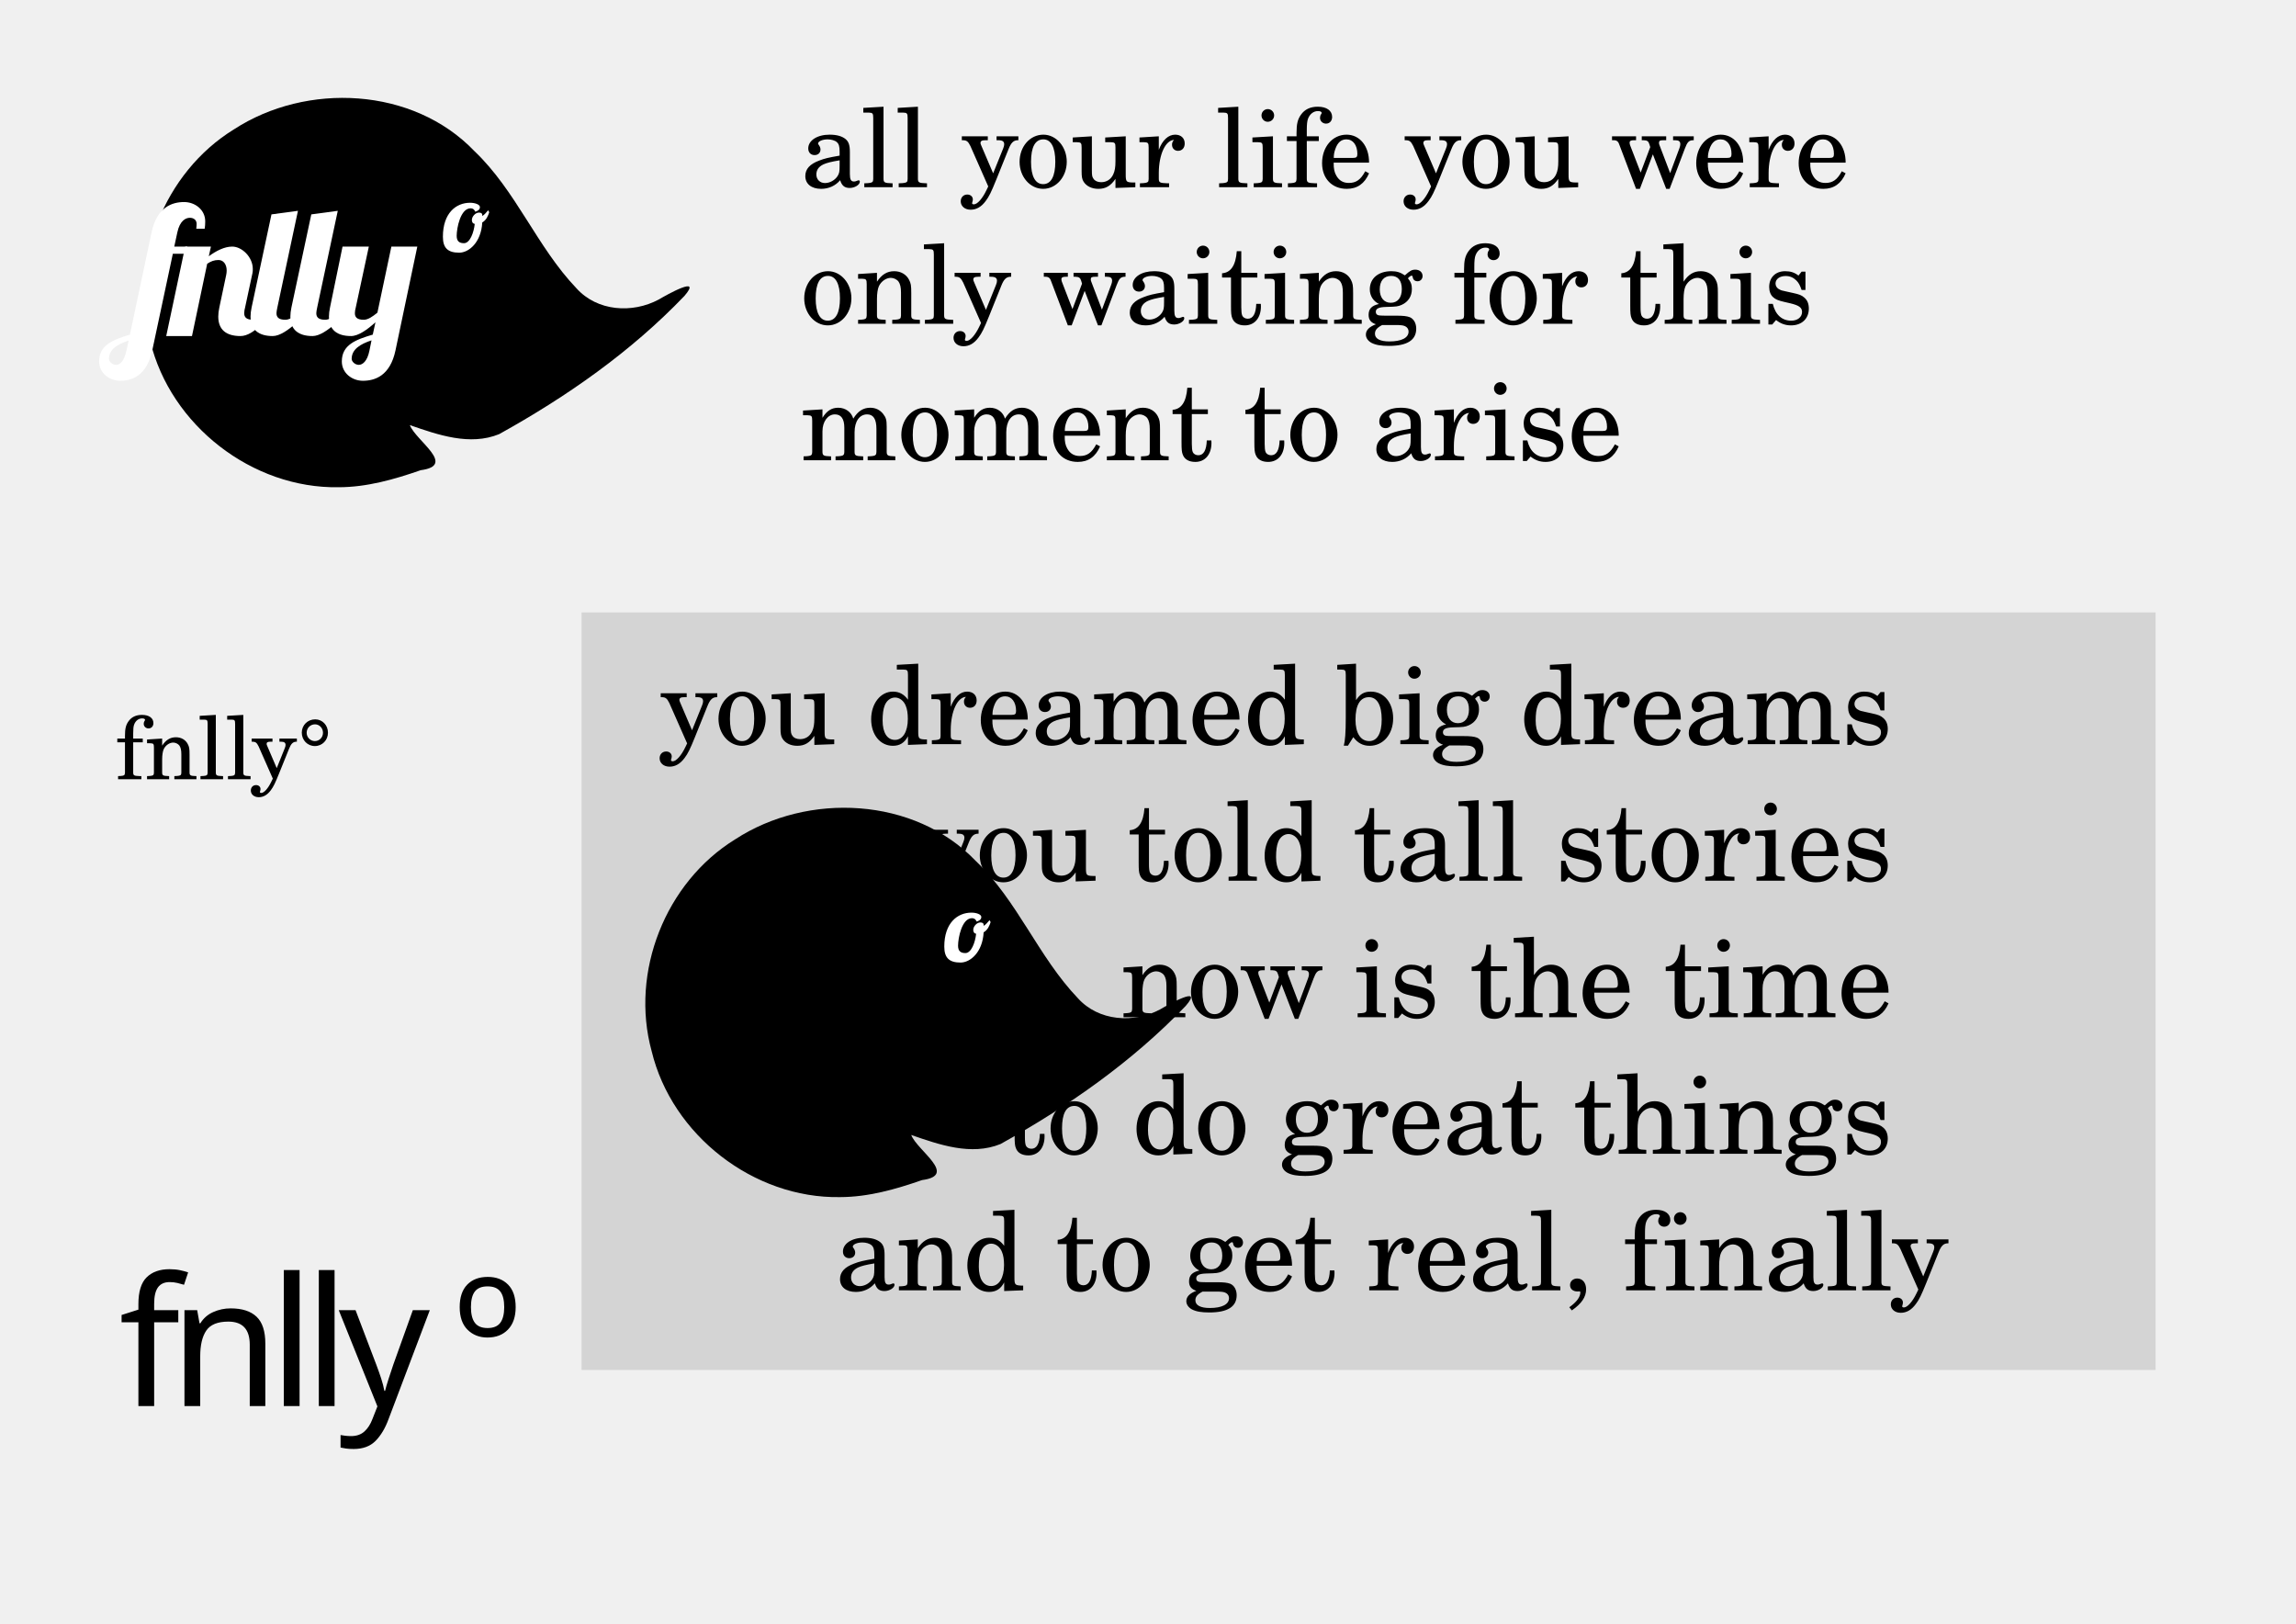
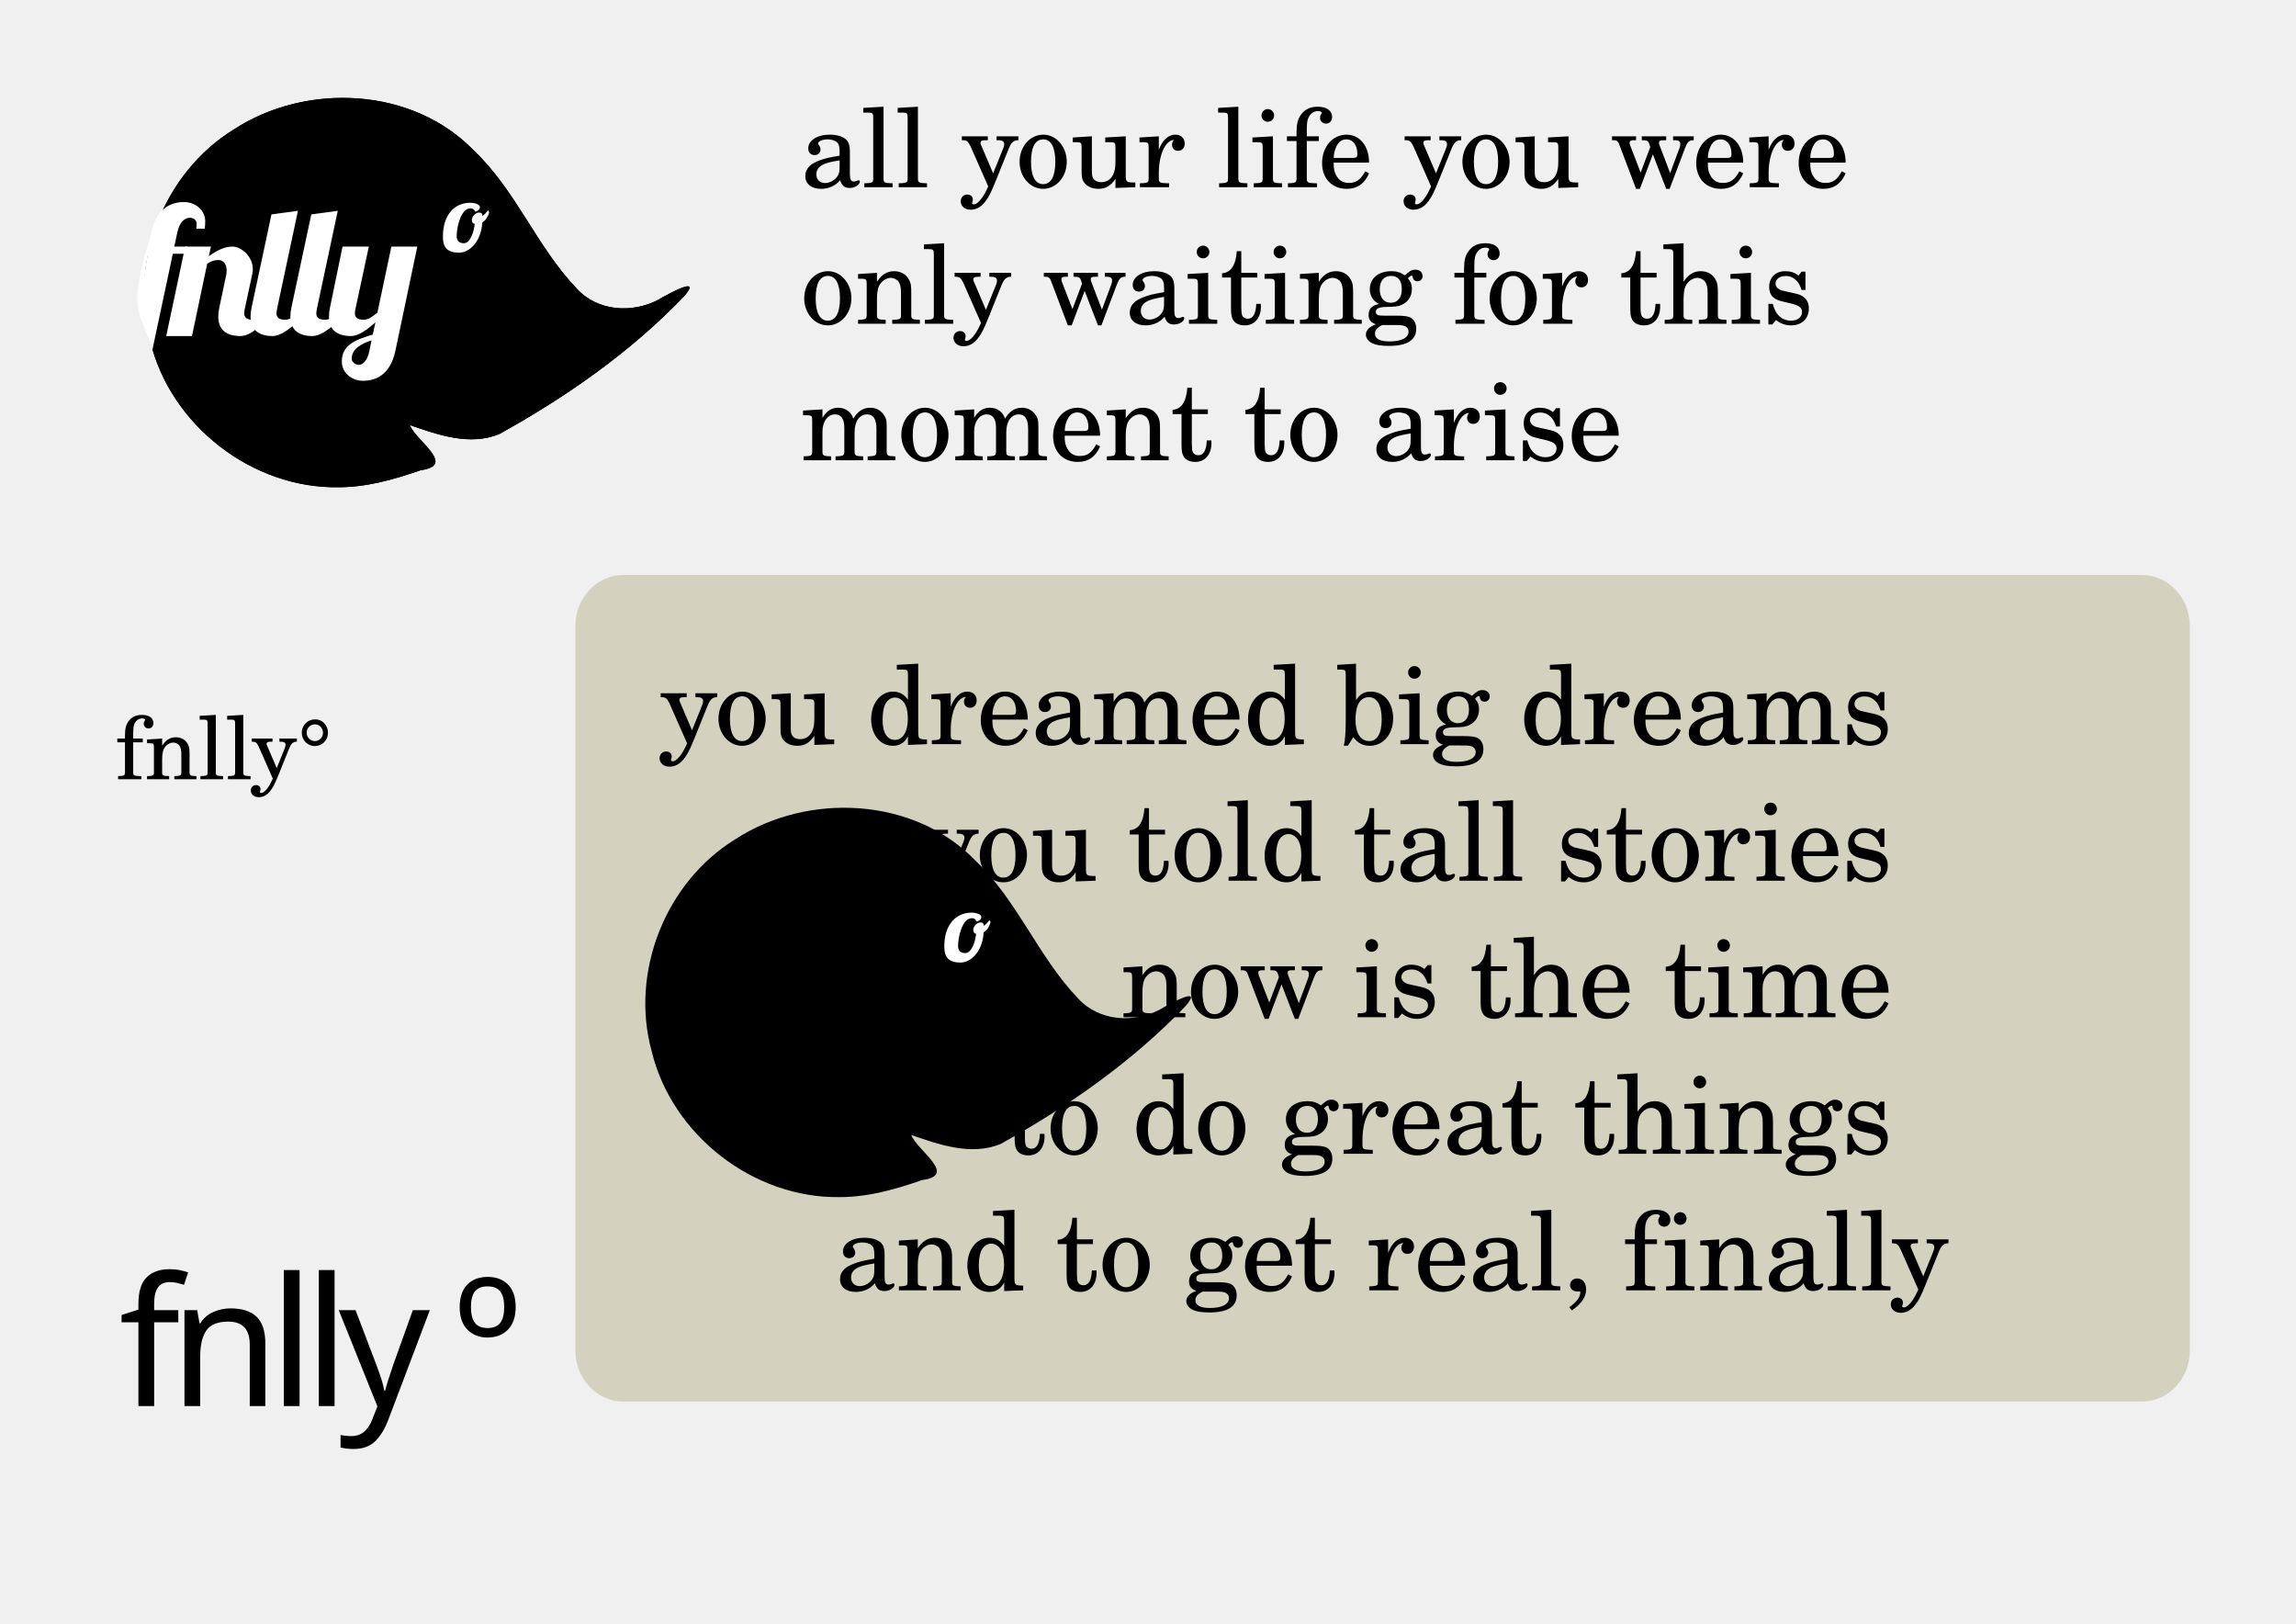
<svg xmlns="http://www.w3.org/2000/svg" width="1052.362" height="744.094" id="svg2" version="1.1">
  <defs id="defs4" />
  <g id="layer1" transform="translate(0,-308.2677)">
-     <rect style="fill:#000000;fill-opacity:0.118;stroke:none" id="rect4399" width="721.429" height="347.143" x="266.571" y="588.934" />
+     <rect style="fill:#d2d2be;fill-opacity:1;stroke:none" id="rect4399" width="740" height="378.764" x="263.714" y="571.791" rx="21.98" ry="23.38" />
    <g id="g4290">
      <path id="path4044-9-1" d="m 155.247,531.55 c -39.615,0.714 -77.095,-28.41 -86.373,-66.893 -9.951,-36.221 6.332,-77.396 38.308,-97.077 33.29,-21.696 82.155,-19.44 110.263,9.938 19.148,18.211 28.621,43.881 46.764,62.852 9.517,10.602 25.593,11.638 37.698,5.177 3.761,-2.235 20.228,-11.454 11.775,-1.637 -24.541,25.627 -53.985,46.173 -84.916,63.32 -13.43,5.462 -27.987,0.326 -40.914,-4.148 2.733,7.21 21.577,18.465 4.962,20.666 -12.098,4.214 -24.653,7.788 -37.567,7.803 z" style="fill:#000000;fill-opacity:1;stroke:none" />
      <g id="text4137" style="font-size:40.994px;font-style:normal;font-weight:normal;line-height:125%;letter-spacing:0px;word-spacing:0px;fill:#ffffff;fill-opacity:1;stroke:none;font-family:Sans">
-         <path id="path4269" style="font-size:81.988px;font-variant:normal;font-stretch:normal;letter-spacing:-5.124px;fill:#ffffff;font-family:'Lobster 1.3';-inkscape-font-specification:'Lobster 1.3'" d="m 93.816,413.075 c 0.164,-0.984 0.246,-2.05 0.246,-3.361 0,-5.329 -4.673,-8.855 -9.675,-8.855 -5.411,0 -12.462,2.214 -14.922,13.938 l -9.921,46.815 c -7.789,2.378 -14.102,4.755 -14.102,12.298 0,5.329 4.673,8.855 9.675,8.855 5.329,0 12.134,-2.214 14.676,-13.938 l 9.429,-44.273 6.067,0 0.574,-3.28 -5.985,0 1.394,-6.477 c 1.148,-5.493 3.935,-6.723 5.739,-6.723 1.64,0 3.116,0.902 3.116,2.788 0,0.738 -0.082,1.394 -0.164,2.214 l 3.853,0 m -43.863,59.687 c 0,-4.427 3.853,-6.723 9.019,-8.445 l -1.066,4.755 c -1.066,4.837 -2.952,6.395 -4.673,6.395 -1.804,0 -3.28,-1.558 -3.28,-2.706" />
+         <path id="path4269" style="font-size:81.988px;font-variant:normal;font-stretch:normal;letter-spacing:-5.124px;fill:#ffffff;font-family:'Lobster 1.3';-inkscape-font-specification:'Lobster 1.3'" d="m 93.816,413.075 c 0.164,-0.984 0.246,-2.05 0.246,-3.361 0,-5.329 -4.673,-8.855 -9.675,-8.855 -5.411,0 -12.462,2.214 -14.922,13.938 -12.391,39.259 -3.898,36.96 0.328,54.03 l 9.429,-44.273 6.067,0 0.574,-3.28 -5.985,0 1.394,-6.477 c 1.148,-5.493 3.935,-6.723 5.739,-6.723 1.64,0 3.116,0.902 3.116,2.788 0,0.738 -0.082,1.394 -0.164,2.214 l 3.853,0" />
        <path id="path4271" style="font-size:81.988px;font-variant:normal;font-stretch:normal;letter-spacing:-5.124px;fill:#ffffff;font-family:'Lobster 1.3';-inkscape-font-specification:'Lobster 1.3'" d="m 115.705,433.49 c 0.164,-0.656 0.164,-1.312 0.164,-1.968 0,-5.493 -5.001,-10.248 -9.429,-10.248 -3.607,0 -7.379,1.968 -10.74,4.427 l 0.984,-4.427 -11.806,0 -8.691,40.994 11.806,0 6.969,-33.123 c 1.722,-1.148 3.198,-1.722 5.165,-1.722 2.214,0 3.771,1.886 3.771,4.837 0,0.656 -0.082,1.394 -0.246,2.132 l -3.116,14.758 c -0.328,1.558 -0.492,2.87 -0.492,4.181 0,6.149 3.771,8.937 10.166,8.937 6.395,0 12.626,-8.855 16.398,-12.626 l -2.788,0 c -3.28,2.624 -4.509,5.165 -7.789,5.165 -3.198,0 -4.099,-1.23 -4.099,-3.034 0,-0.82 0.164,-1.722 0.41,-2.624 l 3.361,-15.66" />
        <path id="path4273" style="font-size:81.988px;font-variant:normal;font-stretch:normal;letter-spacing:-5.124px;fill:#ffffff;font-family:'Lobster 1.3';-inkscape-font-specification:'Lobster 1.3'" d="m 124.429,406.516 -9.101,42.634 c -0.328,1.558 -0.492,2.952 -0.492,4.181 0,6.149 3.853,8.937 10.166,8.937 6.395,0 15.66,-10.904 19.431,-14.676 l -2.788,0 c -3.28,2.624 -7.543,7.215 -10.822,7.215 -3.198,0 -4.099,-1.23 -4.099,-3.034 0,-0.656 0.164,-1.394 0.41,-2.624 l 9.429,-44.273 -12.134,1.64" />
        <path id="path4275" style="font-size:81.988px;font-variant:normal;font-stretch:normal;letter-spacing:-5.124px;fill:#ffffff;font-family:'Lobster 1.3';-inkscape-font-specification:'Lobster 1.3'" d="m 142.684,406.516 -9.101,42.634 c -0.328,1.558 -0.492,2.952 -0.492,4.181 0,6.149 3.853,8.937 10.166,8.937 6.395,0 15.66,-10.904 19.431,-14.676 l -2.788,0 c -3.28,2.624 -7.543,7.215 -10.822,7.215 -3.198,0 -4.099,-1.23 -4.099,-3.034 0,-0.656 0.164,-1.394 0.41,-2.624 l 9.429,-44.273 -12.134,1.64" />
        <path id="path4277" style="font-size:81.988px;font-variant:normal;font-stretch:normal;letter-spacing:-5.124px;fill:#ffffff;font-family:'Lobster 1.3';-inkscape-font-specification:'Lobster 1.3'" d="m 157.004,421.274 -5.739,27.876 c -0.328,1.558 -0.492,2.87 -0.492,4.181 0,6.149 3.771,8.937 10.166,8.937 3.28,0 7.461,-2.952 11.15,-6.313 l -1.23,5.657 c -7.789,2.296 -14.184,4.673 -14.184,12.298 0,5.329 4.673,8.855 9.675,8.855 5.411,0 12.462,-2.214 14.922,-13.938 l 10.002,-47.553 -11.888,0 -6.395,30.253 c -2.132,1.804 -4.345,3.28 -6.231,3.28 -3.198,0 -4.099,-1.23 -4.099,-3.034 0,-0.82 0.164,-1.722 0.41,-2.624 l 5.985,-27.876 -12.052,0 m 4.181,51.488 c 0,-4.427 3.935,-6.805 9.101,-8.527 l -0.984,4.837 c -0.984,4.837 -3.198,6.395 -4.837,6.395 -1.804,0 -3.28,-1.558 -3.28,-2.706" />
        <path id="path4279" style="font-size:81.988px;font-variant:normal;font-stretch:normal;letter-spacing:-5.124px;fill:#ffffff;font-family:'Lobster 1.3';-inkscape-font-specification:'Lobster 1.3'" d="m 221.039,406.844 c 0,-0.902 -0.656,-1.148 -1.558,-1.148 -1.558,0 -3.198,1.804 -3.198,3.361 0,0.902 0.328,1.64 1.312,1.804 -0.41,4.017 -2.214,8.855 -4.919,8.855 -1.968,0 -3.361,-0.738 -3.361,-3.361 0,-3.525 1.722,-12.626 6.395,-12.626 1.066,0 1.722,0.574 2.132,1.558 0.984,-0.328 2.132,-0.82 2.132,-2.132 0,-1.148 -2.214,-1.968 -4.509,-1.968 -6.477,0 -12.462,4.755 -12.462,15.578 0,5.247 2.378,7.297 7.461,7.297 4.427,0 10.084,-4.673 10.576,-13.856 1.886,-1.066 2.706,-3.116 3.198,-4.673 l -0.492,-0.902 c -1.066,1.148 -1.476,1.886 -2.706,2.624 l 0,-0.41" />
      </g>
    </g>
    <text xml:space="preserve" style="font-size:40px;font-style:normal;font-weight:normal;line-height:125%;letter-spacing:0px;word-spacing:0px;fill:#000000;fill-opacity:1;stroke:none;font-family:Sans" x="53.001" y="665.363" id="text4193">
      <tspan id="tspan4195" x="53.001" y="665.363" style="font-style:normal;font-variant:normal;font-weight:500;font-stretch:normal;font-family:Century Schoolbook L;-inkscape-font-specification:Century Schoolbook L Medium">fnlly°</tspan>
    </text>
    <text id="text4137-7" y="952.623" x="54.5" style="font-size:40.994px;font-style:normal;font-weight:normal;line-height:125%;letter-spacing:0px;word-spacing:0px;fill:#000000;fill-opacity:1;stroke:none;font-family:Sans" xml:space="preserve">
      <tspan style="font-size:81.988px;font-style:normal;font-variant:normal;font-weight:normal;font-stretch:normal;letter-spacing:-5.124px;fill:#000000;font-family:'Lobster 1.3';-inkscape-font-specification:'Lobster 1.3'" y="952.623" x="54.5" id="tspan4139-4">fnlly º</tspan>
    </text>
    <g id="g4300" transform="translate(234.2857,-56.85714)">
      <path id="path4044-9-1-4" d="m 150.768,913.721 c -39.615,0.714 -77.095,-28.41 -86.373,-66.893 -9.951,-36.221 6.332,-77.396 38.308,-97.077 33.29,-21.696 82.155,-19.44 110.263,9.938 19.148,18.211 28.621,43.881 46.764,62.852 9.517,10.602 25.593,11.638 37.698,5.177 3.761,-2.235 20.228,-11.454 11.775,-1.637 -24.541,25.627 -53.985,46.173 -84.916,63.32 -13.43,5.462 -27.987,0.326 -40.914,-4.148 2.733,7.21 21.577,18.465 4.962,20.666 -12.098,4.214 -24.653,7.788 -37.567,7.803 z" style="fill:#000000;fill-opacity:1;stroke:none" />
      <g transform="translate(-114.2857,-74.28571)" id="text4137-4" style="font-size:40.994px;font-style:normal;font-weight:normal;line-height:125%;letter-spacing:0px;word-spacing:0px;fill:#ffffff;fill-opacity:1;stroke:none;font-family:Sans">
        <path id="path4262" style="font-size:81.988px;font-variant:normal;font-stretch:normal;letter-spacing:-5.124px;fill:#ffffff;font-family:'Lobster 1.3';-inkscape-font-specification:'Lobster 1.3'" d="m 330.846,863.301 c 0,-0.902 -0.656,-1.148 -1.558,-1.148 -1.558,0 -3.198,1.804 -3.198,3.361 0,0.902 0.328,1.64 1.312,1.804 -0.41,4.017 -2.214,8.855 -4.919,8.855 -1.968,0 -3.361,-0.738 -3.361,-3.361 0,-3.525 1.722,-12.626 6.395,-12.626 1.066,0 1.722,0.574 2.132,1.558 0.984,-0.328 2.132,-0.82 2.132,-2.132 0,-1.148 -2.214,-1.968 -4.509,-1.968 -6.477,0 -12.462,4.755 -12.462,15.578 0,5.247 2.378,7.297 7.461,7.297 4.427,0 10.084,-4.673 10.576,-13.856 1.886,-1.066 2.706,-3.116 3.198,-4.673 l -0.492,-0.902 c -1.066,1.148 -1.476,1.886 -2.706,2.624 l 0,-0.41" />
      </g>
    </g>
    <text xml:space="preserve" style="font-size:50.055px;font-style:normal;font-weight:normal;line-height:125%;letter-spacing:0px;word-spacing:0px;fill:#000000;fill-opacity:1;stroke:none;font-family:Sans" x="366.912" y="394.059" id="text4323">
      <tspan x="366.912" y="394.059" id="tspan4329" style="font-style:normal;font-variant:normal;font-weight:500;font-stretch:normal;baseline-shift:baseline;font-family:Century Schoolbook L;-inkscape-font-specification:Century Schoolbook L Medium" dy="0">all your life you were</tspan>
      <tspan x="366.912" y="456.628" id="tspan4343" style="font-style:normal;font-variant:normal;font-weight:500;font-stretch:normal;baseline-shift:baseline;font-family:Century Schoolbook L;-inkscape-font-specification:Century Schoolbook L Medium">only waiting for this</tspan>
      <tspan x="366.912" y="519.197" id="tspan4345" style="font-style:normal;font-variant:normal;font-weight:500;font-stretch:normal;baseline-shift:baseline;font-family:Century Schoolbook L;-inkscape-font-specification:Century Schoolbook L Medium">moment to arise</tspan>
    </text>
    <text xml:space="preserve" style="font-size:50.055px;font-style:normal;font-weight:normal;line-height:125%;letter-spacing:0px;word-spacing:0px;fill:#000000;fill-opacity:1;stroke:none;font-family:Sans" x="958.447" y="649.292" id="text4323-7">
      <tspan x="958.447" y="649.292" style="font-style:normal;font-variant:normal;font-weight:500;font-stretch:normal;text-align:end;line-height:125%;letter-spacing:0px;word-spacing:0px;text-anchor:end;baseline-shift:baseline;font-family:Century Schoolbook L;-inkscape-font-specification:Century Schoolbook L Medium" id="tspan4379">you dreamed big dreams</tspan>
      <tspan x="958.447" y="711.861" style="font-style:normal;font-variant:normal;font-weight:500;font-stretch:normal;text-align:end;line-height:125%;letter-spacing:0px;word-spacing:0px;text-anchor:end;baseline-shift:baseline;font-family:Century Schoolbook L;-inkscape-font-specification:Century Schoolbook L Medium" id="tspan4387">you told tall stories</tspan>
      <tspan x="958.447" y="774.43" style="font-style:normal;font-variant:normal;font-weight:500;font-stretch:normal;text-align:end;line-height:125%;letter-spacing:0px;word-spacing:0px;text-anchor:end;baseline-shift:baseline;font-family:Century Schoolbook L;-inkscape-font-specification:Century Schoolbook L Medium" id="tspan4381">now is the time</tspan>
      <tspan x="958.447" y="836.999" style="font-style:normal;font-variant:normal;font-weight:500;font-stretch:normal;text-align:end;line-height:125%;letter-spacing:0px;word-spacing:0px;text-anchor:end;baseline-shift:baseline;font-family:Century Schoolbook L;-inkscape-font-specification:Century Schoolbook L Medium" id="tspan4389">to do great things</tspan>
      <tspan x="958.447" y="899.569" style="font-style:normal;font-variant:normal;font-weight:500;font-stretch:normal;text-align:end;line-height:125%;letter-spacing:0px;word-spacing:0px;text-anchor:end;baseline-shift:baseline;font-family:Century Schoolbook L;-inkscape-font-specification:Century Schoolbook L Medium" id="tspan4391">and to get real, finally</tspan>
    </text>
+     <g id="g3036">
+       <path style="fill:#000000;fill-opacity:1;stroke:none" d="m 155.247,531.55 c -39.615,0.714 -77.095,-28.41 -86.373,-66.893 -9.951,-36.221 6.332,-77.396 38.308,-97.077 33.29,-21.696 82.155,-19.44 110.263,9.938 19.148,18.211 28.621,43.881 46.764,62.852 9.517,10.602 25.593,11.638 37.698,5.177 3.761,-2.235 20.228,-11.454 11.775,-1.637 -24.541,25.627 -53.985,46.173 -84.916,63.32 -13.43,5.462 -27.987,0.326 -40.914,-4.148 2.733,7.21 21.577,18.465 4.962,20.666 -12.098,4.214 -24.653,7.788 -37.567,7.803 z" id="path3038" />
+       <g style="font-size:40.994px;font-style:normal;font-weight:normal;line-height:125%;letter-spacing:0px;word-spacing:0px;fill:#ffffff;fill-opacity:1;stroke:none;font-family:Sans" id="g3040">
+         <g id="g3054">
+           <path id="path3042" style="font-size:81.988px;font-variant:normal;font-stretch:normal;letter-spacing:-5.124px;fill:#ffffff;font-family:'Lobster 1.3';-inkscape-font-specification:'Lobster 1.3'" d="m 93.816,413.075 c 0.164,-0.984 0.246,-2.05 0.246,-3.361 0,-5.329 -4.673,-8.855 -9.675,-8.855 -5.411,0 -12.462,2.214 -14.922,13.938 -7.748,41.402 -3.898,36.96 0.328,54.03 l 9.429,-44.273 6.067,0 0.574,-3.28 -5.985,0 1.394,-6.477 c 1.148,-5.493 3.935,-6.723 5.739,-6.723 1.64,0 3.116,0.902 3.116,2.788 0,0.738 -0.082,1.394 -0.164,2.214 l 3.853,0" />
+           <path id="path3044" style="font-size:81.988px;font-variant:normal;font-stretch:normal;letter-spacing:-5.124px;fill:#ffffff;font-family:'Lobster 1.3';-inkscape-font-specification:'Lobster 1.3'" d="m 115.705,433.49 c 0.164,-0.656 0.164,-1.312 0.164,-1.968 0,-5.493 -5.001,-10.248 -9.429,-10.248 -3.607,0 -7.379,1.968 -10.74,4.427 l 0.984,-4.427 -11.806,0 -8.691,40.994 11.806,0 6.969,-33.123 c 1.722,-1.148 3.198,-1.722 5.165,-1.722 2.214,0 3.771,1.886 3.771,4.837 0,0.656 -0.082,1.394 -0.246,2.132 l -3.116,14.758 c -0.328,1.558 -0.492,2.87 -0.492,4.181 0,6.149 3.771,8.937 10.166,8.937 6.395,0 12.626,-8.855 16.398,-12.626 l -2.788,0 c -3.28,2.624 -4.509,5.165 -7.789,5.165 -3.198,0 -4.099,-1.23 -4.099,-3.034 0,-0.82 0.164,-1.722 0.41,-2.624 l 3.361,-15.66" />
+           <path id="path3046" style="font-size:81.988px;font-variant:normal;font-stretch:normal;letter-spacing:-5.124px;fill:#ffffff;font-family:'Lobster 1.3';-inkscape-font-specification:'Lobster 1.3'" d="m 124.429,406.516 -9.101,42.634 c -0.328,1.558 -0.492,2.952 -0.492,4.181 0,6.149 3.853,8.937 10.166,8.937 6.395,0 15.66,-10.904 19.431,-14.676 l -2.788,0 c -3.28,2.624 -7.543,7.215 -10.822,7.215 -3.198,0 -4.099,-1.23 -4.099,-3.034 0,-0.656 0.164,-1.394 0.41,-2.624 l 9.429,-44.273 -12.134,1.64" />
+           <path id="path3048" style="font-size:81.988px;font-variant:normal;font-stretch:normal;letter-spacing:-5.124px;fill:#ffffff;font-family:'Lobster 1.3';-inkscape-font-specification:'Lobster 1.3'" d="m 142.684,406.516 -9.101,42.634 c -0.328,1.558 -0.492,2.952 -0.492,4.181 0,6.149 3.853,8.937 10.166,8.937 6.395,0 15.66,-10.904 19.431,-14.676 l -2.788,0 c -3.28,2.624 -7.543,7.215 -10.822,7.215 -3.198,0 -4.099,-1.23 -4.099,-3.034 0,-0.656 0.164,-1.394 0.41,-2.624 l 9.429,-44.273 -12.134,1.64" />
+           <path id="path3050" style="font-size:81.988px;font-variant:normal;font-stretch:normal;letter-spacing:-5.124px;fill:#ffffff;font-family:'Lobster 1.3';-inkscape-font-specification:'Lobster 1.3'" d="m 157.004,421.274 -5.739,27.876 c -0.328,1.558 -0.492,2.87 -0.492,4.181 0,6.149 3.771,8.937 10.166,8.937 3.28,0 7.461,-2.952 11.15,-6.313 l -1.23,5.657 c -7.789,2.296 -14.184,4.673 -14.184,12.298 0,5.329 4.673,8.855 9.675,8.855 5.411,0 12.462,-2.214 14.922,-13.938 l 10.002,-47.553 -11.888,0 -6.395,30.253 c -2.132,1.804 -4.345,3.28 -6.231,3.28 -3.198,0 -4.099,-1.23 -4.099,-3.034 0,-0.82 0.164,-1.722 0.41,-2.624 l 5.985,-27.876 -12.052,0 m 4.181,51.488 c 0,-4.427 3.935,-6.805 9.101,-8.527 l -0.984,4.837 c -0.984,4.837 -3.198,6.395 -4.837,6.395 -1.804,0 -3.28,-1.558 -3.28,-2.706" />
+           <path id="path3052" style="font-size:81.988px;font-variant:normal;font-stretch:normal;letter-spacing:-5.124px;fill:#ffffff;font-family:'Lobster 1.3';-inkscape-font-specification:'Lobster 1.3'" d="m 221.039,406.844 c 0,-0.902 -0.656,-1.148 -1.558,-1.148 -1.558,0 -3.198,1.804 -3.198,3.361 0,0.902 0.328,1.64 1.312,1.804 -0.41,4.017 -2.214,8.855 -4.919,8.855 -1.968,0 -3.361,-0.738 -3.361,-3.361 0,-3.525 1.722,-12.626 6.395,-12.626 1.066,0 1.722,0.574 2.132,1.558 0.984,-0.328 2.132,-0.82 2.132,-2.132 0,-1.148 -2.214,-1.968 -4.509,-1.968 -6.477,0 -12.462,4.755 -12.462,15.578 0,5.247 2.378,7.297 7.461,7.297 4.427,0 10.084,-4.673 10.576,-13.856 1.886,-1.066 2.706,-3.116 3.198,-4.673 l -0.492,-0.902 c -1.066,1.148 -1.476,1.886 -2.706,2.624 l 0,-0.41" />
+         </g>
+       </g>
+     </g>
  </g>
</svg>
